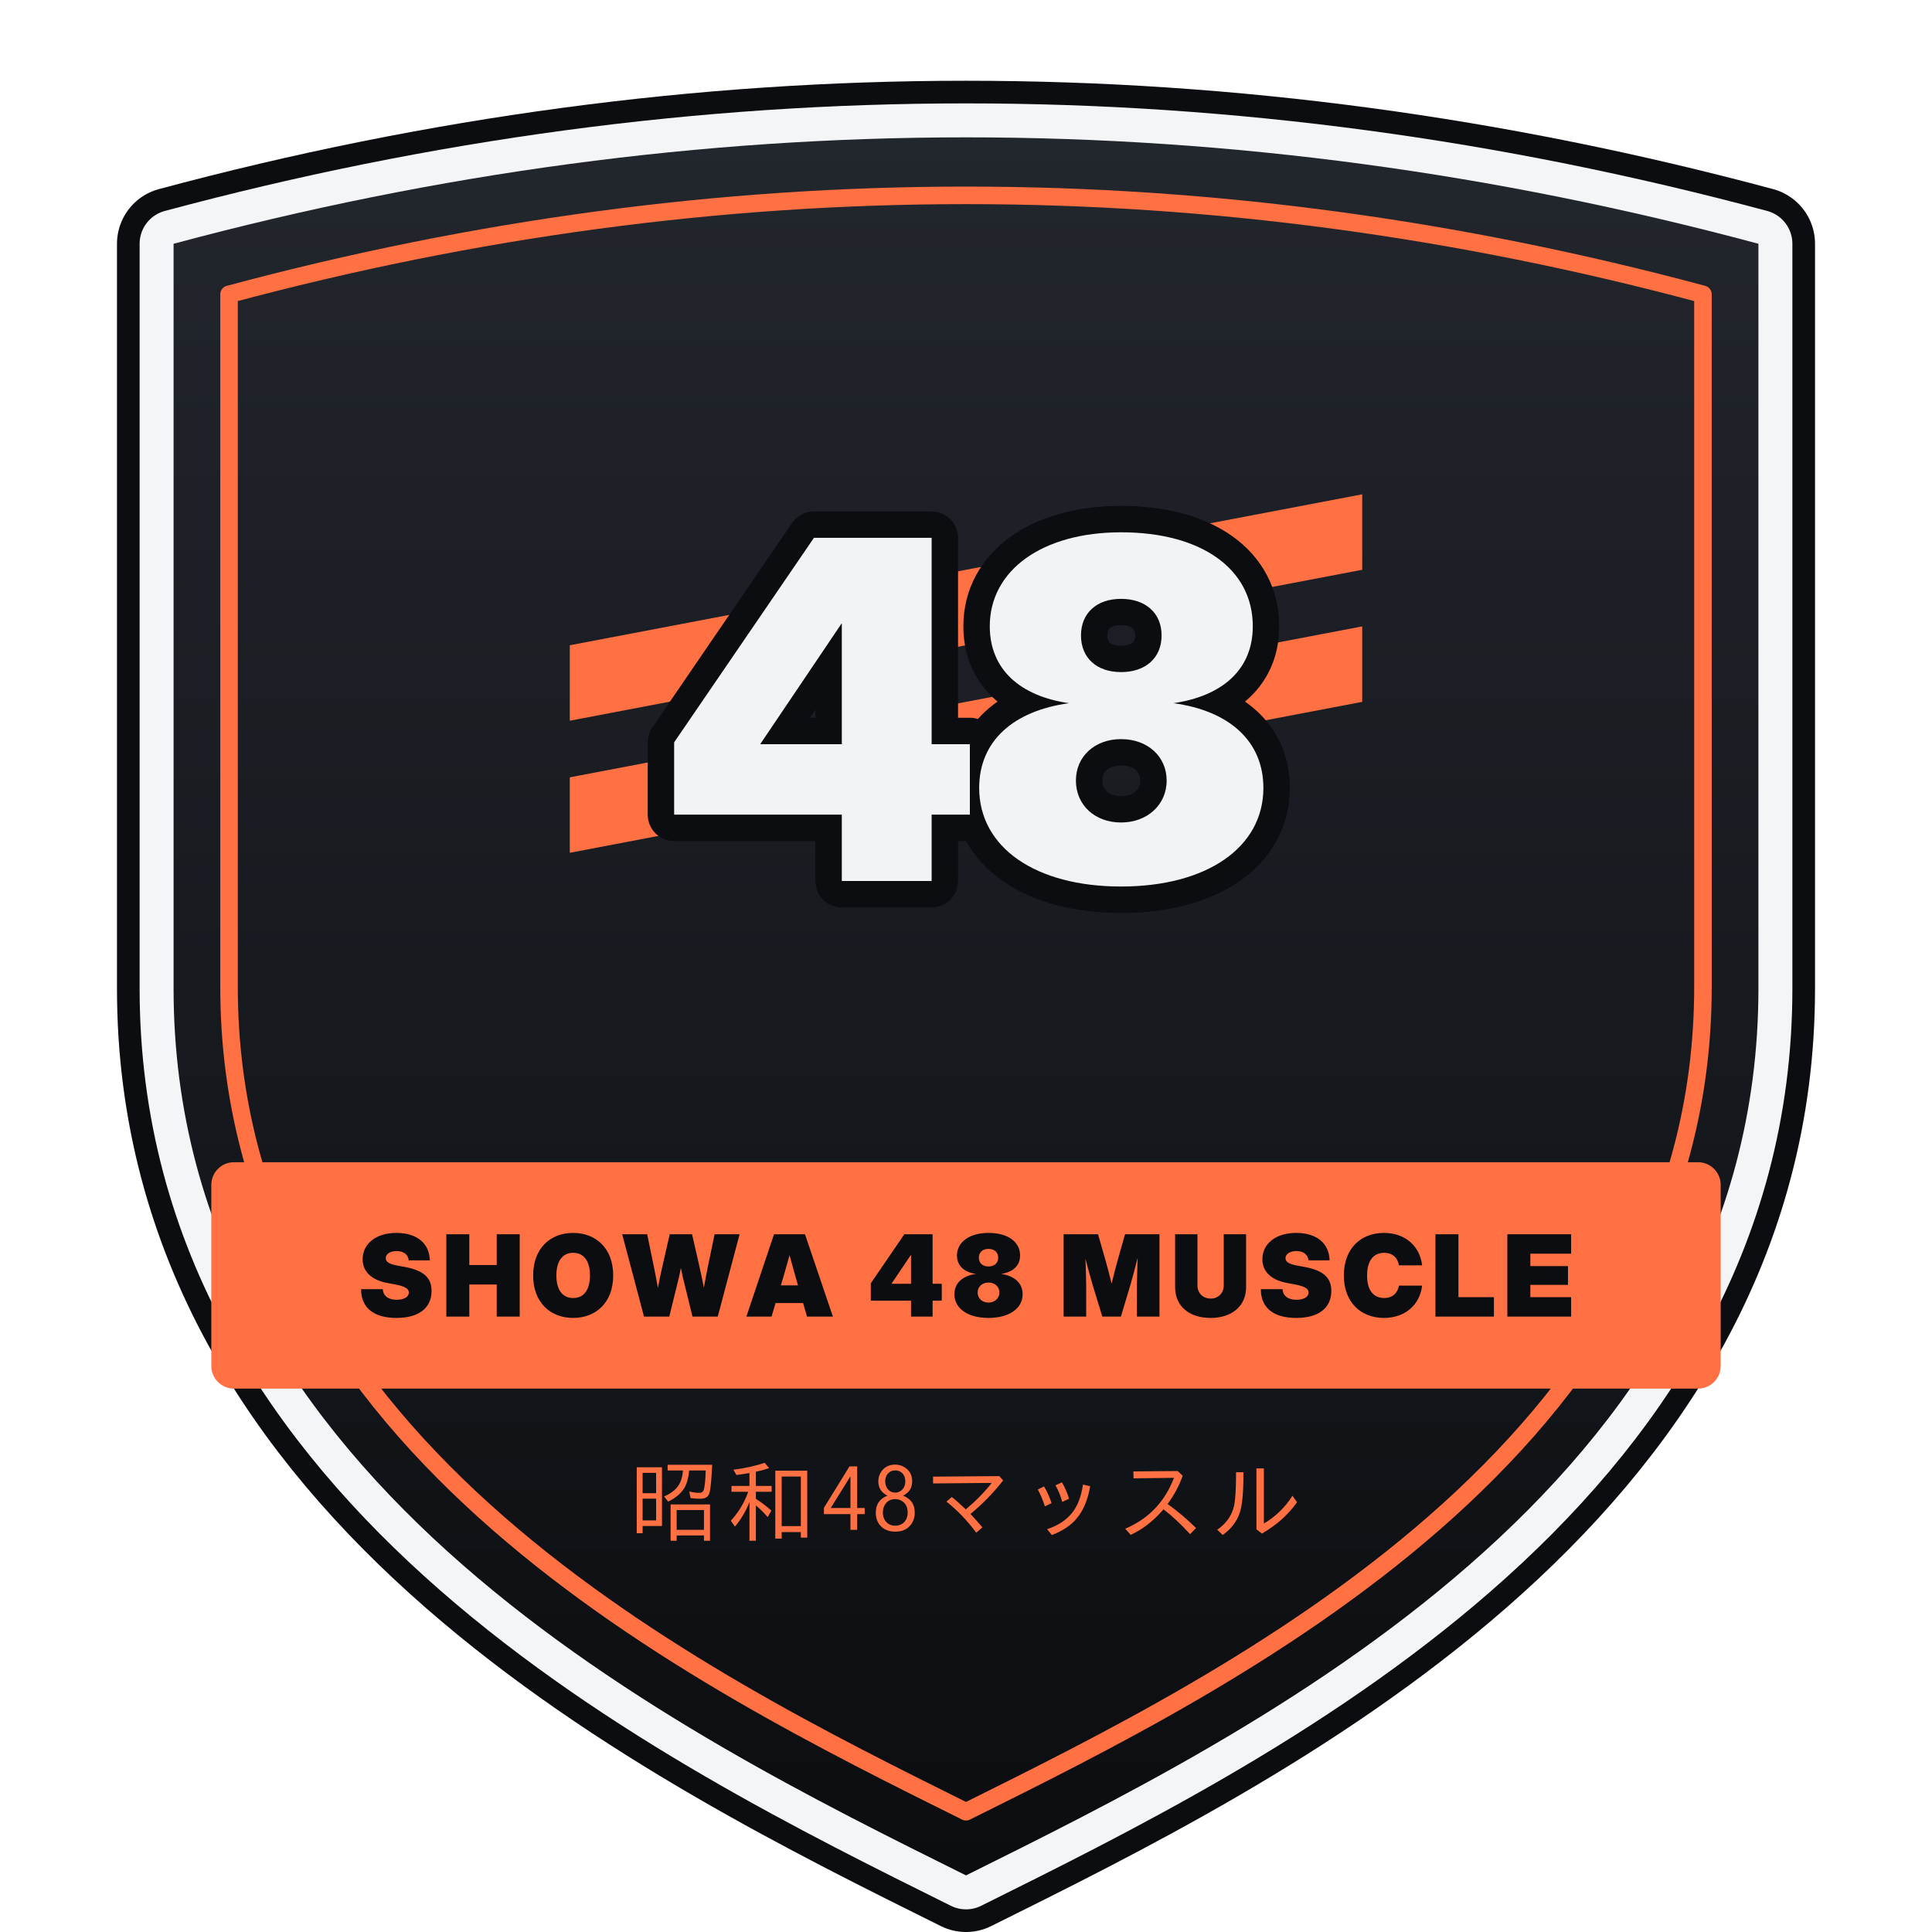
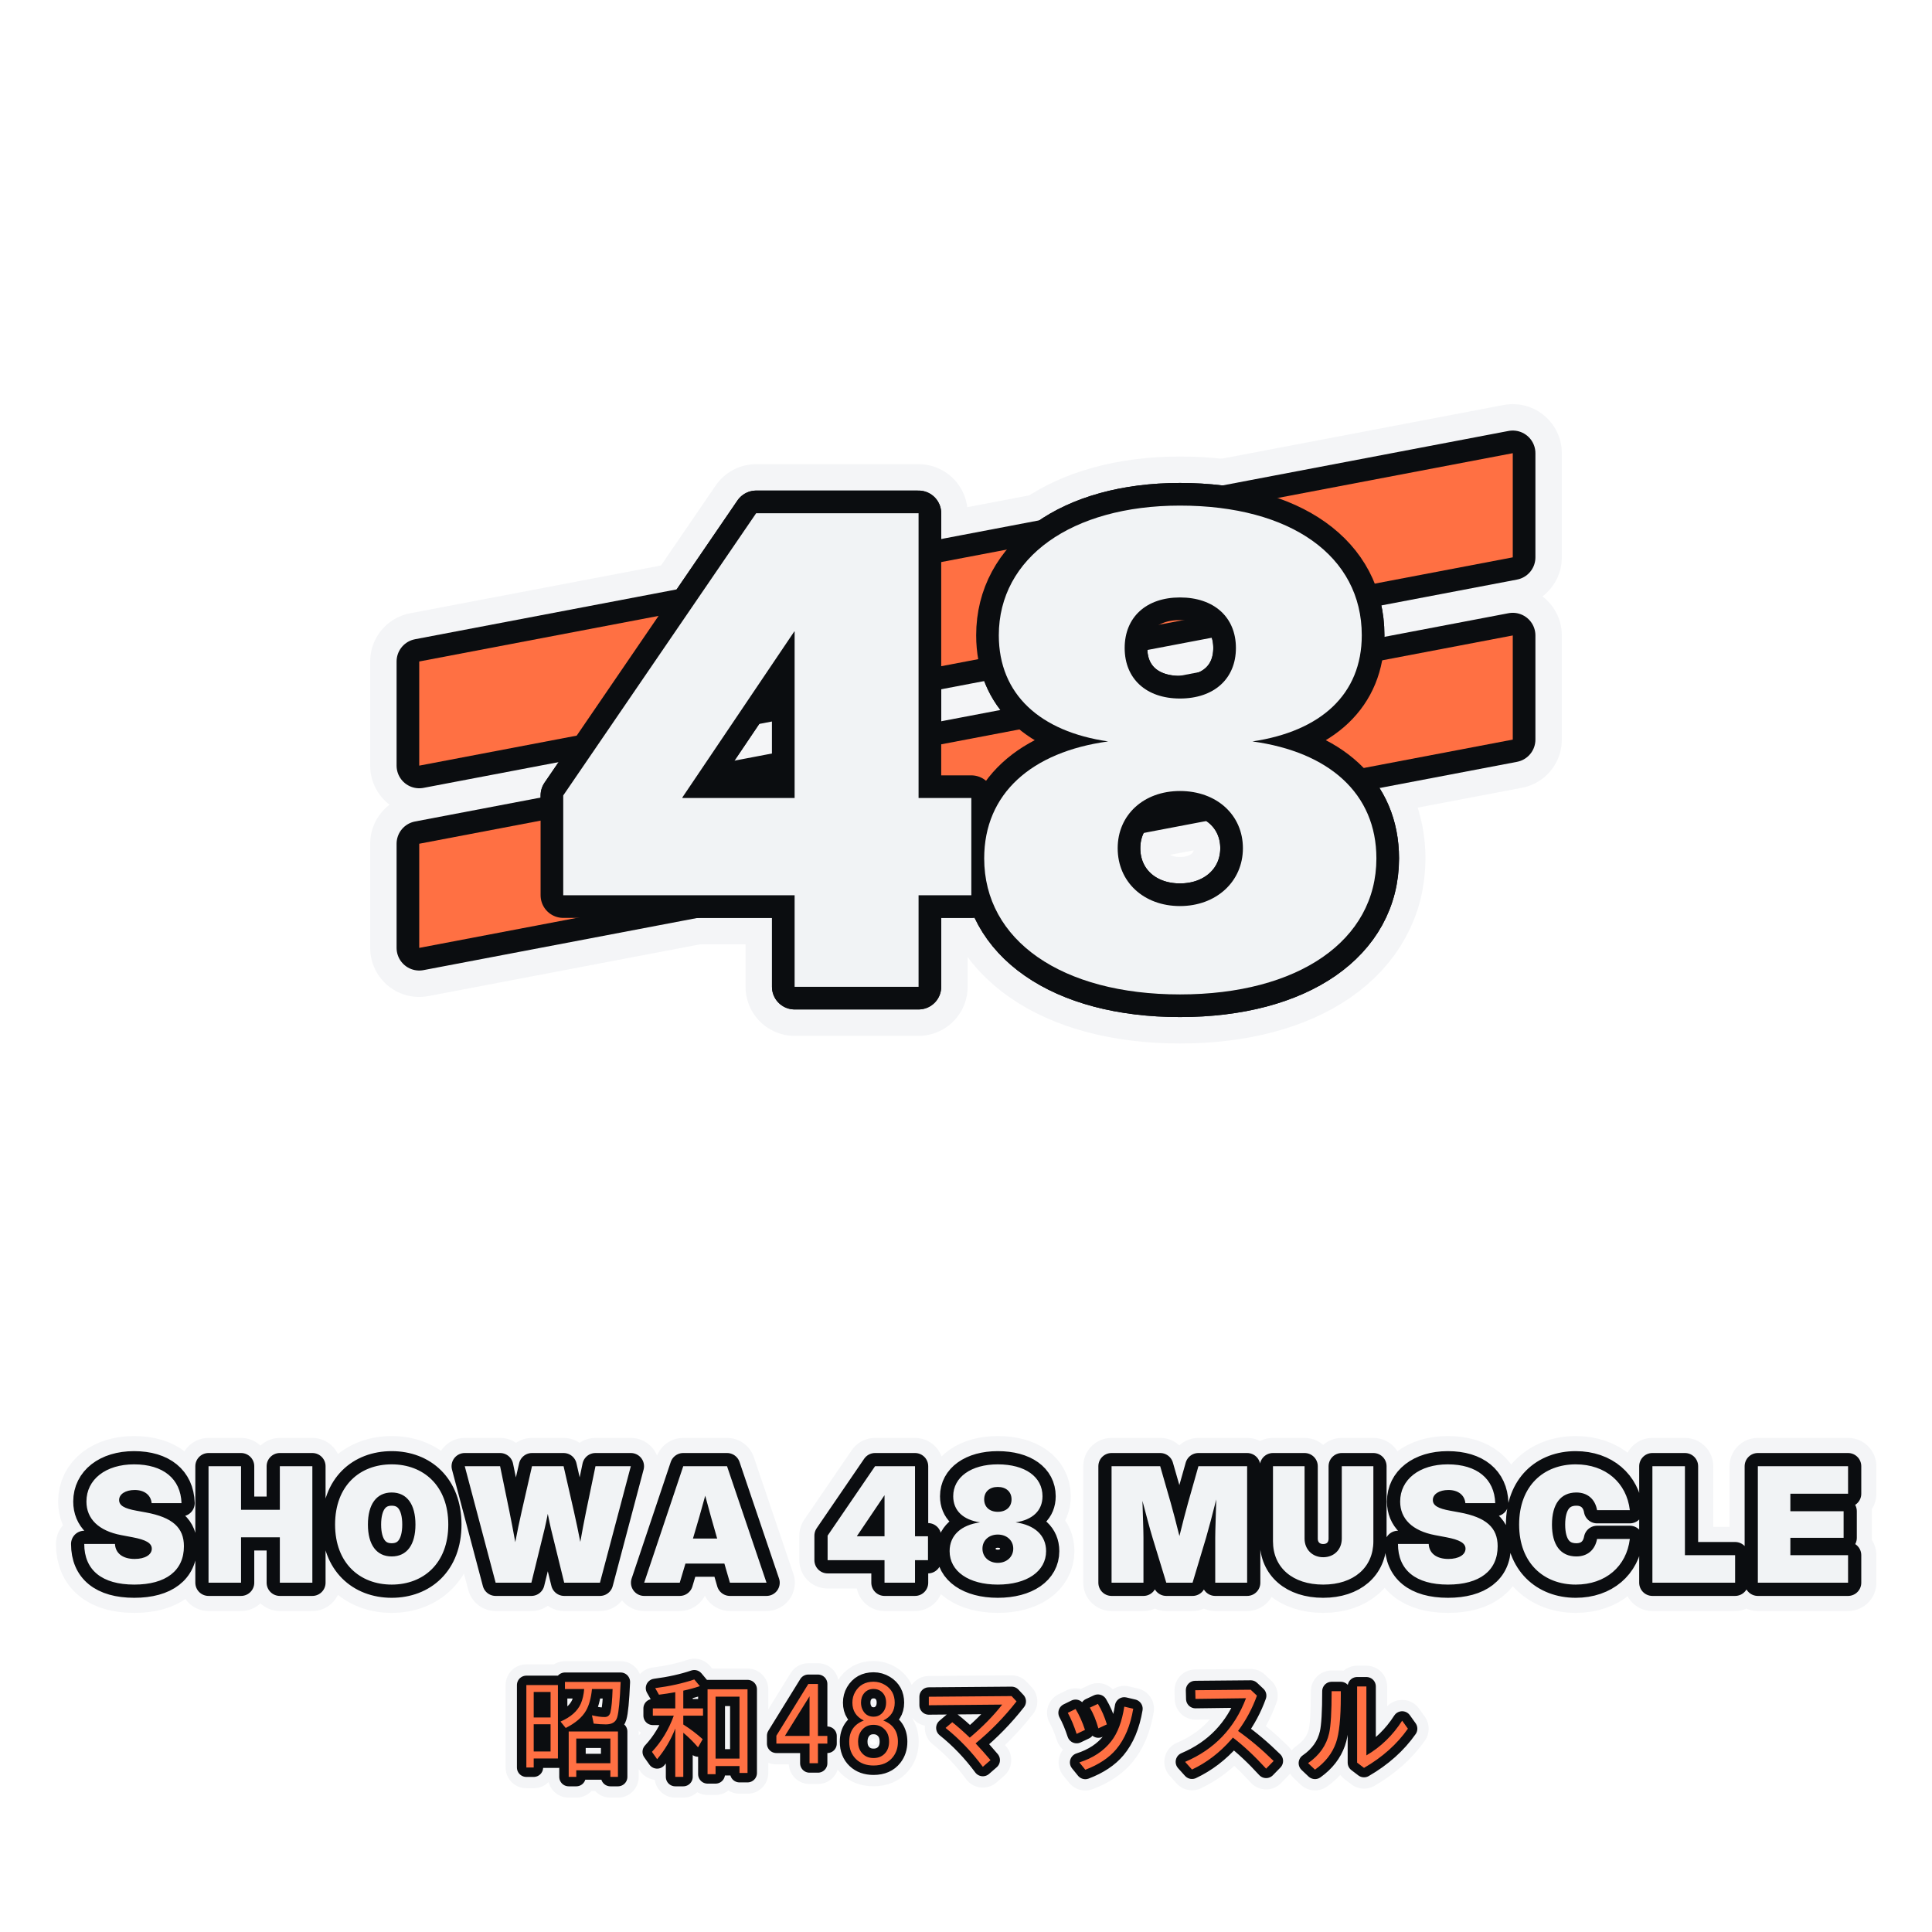
<svg xmlns="http://www.w3.org/2000/svg" viewBox="0 0 512 512" width="512" height="512">
-   <defs>
-     <linearGradient id="lg_t_muscle73" x1="0" y1="0" x2="0" y2="1">
-       <stop offset="0" stop-color="#22262d" />
-       <stop offset="1" stop-color="#0b0d10" />
-     </linearGradient>
-   </defs>
+   <defs />
  <g id="schnitt">
-     <path d="M46 64.6 Q256 8.2 466 64.6 L466 262 C466 393.6 331.6 459.4 256 497 C180.4 459.4 46 393.6 46 262 Z" fill="#0b0d10" stroke="#0b0d10" stroke-width="30" stroke-linejoin="round" />
-     <path d="M46 64.6 Q256 8.2 466 64.6 L466 262 C466 393.6 331.6 459.4 256 497 C180.4 459.4 46 393.6 46 262 Z" fill="#f4f5f7" stroke="#f4f5f7" stroke-width="18" stroke-linejoin="round" />
+     <path d="M111.1 175.3 L400.9 120.1 L400.9 147.7 L111.1 202.9 Z" fill="#f4f5f7" stroke="#f4f5f7" stroke-width="26" stroke-linejoin="round" />
+     <path d="M111.1 223.6 L400.9 168.4 L400.9 196 L111.1 251.2 Z" fill="#f4f5f7" stroke="#f4f5f7" stroke-width="26" stroke-linejoin="round" />
+     <path d="M149.263 237.252H210.581V261.51H243.43V237.252H257.412V211.479H243.43V136.01H200.39L149.263 210.805ZM210.581 211.479H180.849V211.31L210.497 167.343H210.581Z M312.705 263.532C344.123 263.532 364.759 249.213 364.759 227.482C364.759 210.299 352.209 199.265 331.909 196.486C350.019 193.791 360.884 184.02 360.884 168.354C360.884 147.381 342.101 133.988 312.705 133.988C283.983 133.988 264.695 147.802 264.695 168.354C264.695 184.02 275.645 193.875 293.67 196.486C273.371 199.265 260.821 210.299 260.821 227.482C260.821 249.213 281.372 263.532 312.705 263.532ZM312.705 240.116C303.103 240.116 296.197 233.715 296.197 224.787C296.197 215.943 303.103 209.625 312.705 209.625C322.392 209.625 329.383 215.943 329.383 224.787C329.383 233.631 322.307 240.116 312.705 240.116ZM312.705 185.115C303.777 185.115 298.05 179.893 298.05 171.723C298.05 163.552 303.777 158.33 312.705 158.33C321.718 158.33 327.53 163.552 327.53 171.723C327.53 179.893 321.718 185.115 312.705 185.115Z" fill="#f4f5f7" stroke="#f4f5f7" stroke-width="26" stroke-linejoin="round" />
+     <path d="M35.586 419.933C43.957 419.933 48.743 416.245 48.743 409.781C48.743 404.849 45.739 402.115 38.653 400.809L36.166 400.353C32.955 399.773 31.567 398.986 31.567 397.515C31.567 395.961 33.266 394.863 35.69 394.863C38.259 394.863 39.979 396.189 40.186 398.344H48.101C47.893 391.879 43.232 388.067 35.524 388.067C28.024 388.067 22.906 392.066 22.906 397.929C22.906 402.508 26.138 405.678 32.105 406.818L35.172 407.398C38.653 408.061 40.227 408.931 40.227 410.423C40.227 412.039 38.404 413.137 35.69 413.137C32.561 413.137 30.593 411.666 30.469 409.159H22.326C22.326 416.1 27.029 419.933 35.586 419.933Z M55.263 419.436H63.882V407.398H74.158V419.436H82.778V388.564H74.158V400.105H63.882V388.564H55.263Z M103.801 419.933C112.192 419.933 118.801 414.318 118.801 404.021C118.801 393.703 112.192 388.067 103.801 388.067C95.368 388.067 88.8 393.703 88.8 404.021C88.8 414.256 95.368 419.933 103.801 419.933ZM103.801 412.474C99.76 412.474 97.502 409.346 97.502 404.021C97.502 398.675 99.76 395.526 103.801 395.526C107.862 395.526 110.099 398.675 110.099 404.021C110.099 409.346 107.862 412.474 103.801 412.474Z M131.35 419.436H140.819L144.32 405.181C144.59 404.104 144.838 402.798 145.17 401.182C145.501 402.798 145.75 404.104 146.019 405.181L149.521 419.436H158.99L167.174 388.564H157.809L155.322 400.54C154.763 403.233 154.266 405.927 153.789 408.62C153.25 405.927 152.712 403.233 152.09 400.54L149.355 388.564H140.985L138.25 400.54C137.628 403.254 137.069 405.968 136.551 408.683C136.053 405.968 135.556 403.254 134.997 400.54L132.531 388.564H123.166Z M170.71 419.436H180.137L181.649 414.36H191.967L193.439 419.436H203.135L192.672 388.564H181.069ZM183.638 407.729 183.721 407.46C184.84 403.731 185.876 400.126 186.891 396.375C187.886 400.126 188.901 403.731 189.978 407.46L190.061 407.729Z  M219.324 413.469H234.407V419.436H242.488V413.469H245.927V407.129H242.488V388.564H231.9L219.324 406.963ZM234.407 407.129H227.093V407.087L234.386 396.272H234.407Z M264.422 419.933C272.151 419.933 277.227 416.411 277.227 411.065C277.227 406.839 274.14 404.124 269.146 403.441C273.601 402.778 276.274 400.374 276.274 396.52C276.274 391.361 271.653 388.067 264.422 388.067C257.357 388.067 252.612 391.465 252.612 396.52C252.612 400.374 255.306 402.798 259.74 403.441C254.746 404.124 251.659 406.839 251.659 411.065C251.659 416.411 256.715 419.933 264.422 419.933ZM264.422 414.173C262.06 414.173 260.361 412.598 260.361 410.402C260.361 408.227 262.06 406.673 264.422 406.673C266.805 406.673 268.525 408.227 268.525 410.402C268.525 412.578 266.784 414.173 264.422 414.173ZM264.422 400.643C262.226 400.643 260.817 399.359 260.817 397.349C260.817 395.339 262.226 394.055 264.422 394.055C266.639 394.055 268.069 395.339 268.069 397.349C268.069 399.359 266.639 400.643 264.422 400.643Z  M294.576 419.436H303.029V407.502C303.029 405.512 302.863 401.555 302.76 397.743C303.754 401.514 304.79 405.409 305.432 407.502L309.079 419.436H316.041L319.625 407.502C320.267 405.326 321.345 401.244 322.319 397.37C322.236 401.286 322.049 405.43 322.049 407.502V419.436H330.503V388.564H317.595L314.86 398.219C314.259 400.312 313.347 403.896 312.56 407.066C311.772 403.896 310.84 400.312 310.239 398.219L307.463 388.564H294.576Z M350.655 419.933C358.715 419.933 363.957 415.416 363.957 408.455V388.564H355.587V407.75C355.587 410.63 353.556 412.681 350.655 412.681C347.796 412.681 345.724 410.609 345.724 407.75V388.564H337.354V408.455C337.354 415.437 342.575 419.933 350.655 419.933Z M383.737 419.933C392.108 419.933 396.894 416.245 396.894 409.781C396.894 404.849 393.889 402.115 386.803 400.809L384.317 400.353C381.106 399.773 379.717 398.986 379.717 397.515C379.717 395.961 381.416 394.863 383.841 394.863C386.41 394.863 388.129 396.189 388.337 398.344H396.251C396.044 391.879 391.382 388.067 383.675 388.067C376.174 388.067 371.057 392.066 371.057 397.929C371.057 402.508 374.289 405.678 380.256 406.818L383.323 407.398C386.803 408.061 388.378 408.931 388.378 410.423C388.378 412.039 386.555 413.137 383.841 413.137C380.712 413.137 378.744 411.666 378.619 409.159H370.477C370.477 416.1 375.18 419.933 383.737 419.933Z M417.585 419.933C425.479 419.933 431.053 415.126 431.923 407.833H423.241C422.703 410.734 420.714 412.474 417.751 412.474C413.545 412.474 411.287 409.408 411.287 404.021C411.287 398.613 413.566 395.526 417.751 395.526C420.714 395.526 422.724 397.287 423.241 400.208H431.923C431.073 392.915 425.479 388.067 417.585 388.067C409.152 388.067 402.585 393.703 402.585 404.021C402.585 414.256 409.152 419.933 417.585 419.933Z M437.904 419.436H459.825V412.143H446.523V388.564H437.904Z M465.847 419.436H489.757V412.143H474.466V407.543H488.576V400.498H474.466V395.857H489.757V388.564H465.847Z" fill="#f4f5f7" stroke="#f4f5f7" stroke-width="15" stroke-linejoin="round" />
+     <path d="M156.878 447.618Q156.526 451.207 155.296 453.346Q153.772 455.997 149.92 457.931L148.543 456.232Q152.601 454.474 153.919 451.486Q154.637 449.83 154.812 447.618H149.715V445.729H164.48Q164.158 453.155 163.572 455.089Q163.03 456.979 160.569 456.979Q159.061 456.979 157.332 456.774L156.878 454.576Q158.812 455.03 160.247 455.03Q161.463 455.03 161.771 453.771Q162.21 451.969 162.342 447.618ZM147.854 446.564V466.017H141.438V468.404H139.49V446.564ZM141.438 448.395V455.148H145.906V448.395ZM141.438 456.949V464.156H145.906V456.949ZM163.763 458.868V470.895H161.756V469.137H152.718V470.895H150.711V458.868ZM152.718 460.729V467.277H161.756V460.729Z M178.954 458.077Q177.196 462.589 174.149 466.207L172.772 464.259Q176.566 460.187 178.559 454.664H173.007V452.745H178.954V448.453L178.749 448.483Q176.83 448.834 174.633 449.113L173.637 447.369Q179.423 446.622 183.993 445.07L185.473 446.842Q183.349 447.56 181.078 448.043V452.745H186.308V454.664H181.078V457.008Q183.847 458.766 186.22 460.904L184.989 463.058Q183.144 460.904 181.078 459.191V470.895H178.954ZM198.1 447.677V469.855H195.976V468.024H189.633V470.177H187.509V447.677ZM189.633 449.625V466.046H195.976V449.625Z M214.214 446.271H216.763V460.04H219.253V462.076H216.763V467.277H214.536V462.076H205.747V459.982ZM214.536 449.537 208.003 460.04H214.536Z M228.922 455.953Q225.89 454.474 225.89 451.222Q225.89 449.654 226.637 448.365Q228.219 445.67 231.5 445.67Q233.141 445.67 234.562 446.534Q237.11 448.102 237.11 451.222Q237.11 454.474 234.078 455.953Q237.96 457.447 237.96 461.578Q237.96 463.937 236.642 465.621Q234.884 467.877 231.5 467.877Q228.629 467.877 226.886 466.222Q225.055 464.479 225.055 461.578Q225.055 457.447 228.922 455.953ZM231.5 447.589Q229.991 447.589 229.039 448.673Q228.175 449.684 228.175 451.193Q228.175 452.189 228.541 452.994Q229.435 454.943 231.529 454.943Q232.73 454.943 233.565 454.196Q234.825 453.112 234.825 451.193Q234.825 449.318 233.565 448.278Q232.701 447.589 231.5 447.589ZM231.471 457.096Q229.522 457.096 228.365 458.531Q227.398 459.777 227.398 461.578Q227.398 463.307 228.336 464.464Q229.493 465.9 231.5 465.9Q233.521 465.9 234.693 464.464Q235.616 463.307 235.616 461.578Q235.616 459.322 234.239 458.121Q233.126 457.096 231.471 457.096Z M268.078 449.479 269.396 450.885Q264.504 457.125 258.542 462.018Q260.549 464.142 262.497 466.456L260.461 468.229Q256.096 462.325 250.588 457.916L252.36 456.407Q254.294 457.916 257.004 460.494Q262.175 456.129 265.588 451.735L246.149 451.91V449.654Z M285.32 459.498Q284.28 456.305 282.977 453.917L285.042 452.906Q286.536 455.367 287.532 458.444ZM291.077 458.033Q290.184 454.84 288.821 452.54L290.96 451.544Q292.425 453.961 293.333 456.979ZM286.038 467.057Q291.502 465.314 294.49 461.446Q297.039 458.195 297.947 452.277L300.32 452.833Q299.192 459.542 295.823 463.556Q292.967 466.969 287.62 469.005Z M331.435 447.794 333.104 449.362Q331.288 454.401 328.095 458.722Q332.841 462.076 337.528 466.676L335.536 468.712Q330.951 463.702 326.718 460.465Q326.542 460.729 326.425 460.846Q326.41 460.861 326.381 460.875Q326.308 460.934 326.278 461.007Q321.708 466.207 315.893 468.946L314.062 466.91Q325.663 461.988 330.204 450.05L316.815 450.226L316.757 447.926Z M346.655 467.247Q351.152 464.142 352.236 459.322Q352.896 456.378 352.896 448.19H355.327V449.332V449.508Q355.327 458.209 354.067 461.813Q352.588 466.046 348.486 468.976ZM359.648 446.93H362.109V465.196Q367.852 461.827 371.587 455.997L373.11 458.121Q368.789 464.274 361.479 468.507L359.648 467.115Z" fill="#f4f5f7" stroke="#f4f5f7" stroke-width="11" stroke-linejoin="round" />
  </g>
  <g id="grund">
-     <path d="M46 64.6 Q256 8.2 466 64.6 L466 262 C466 393.6 331.6 459.4 256 497 C180.4 459.4 46 393.6 46 262 Z" fill="url(#lg_t_muscle73)" />
-   </g>
-   <g id="rahmen">
-     <g transform="translate(256 256) scale(.93) translate(-256 -256)">
-       <path d="M46 64.6 Q256 8.2 466 64.6 L466 262 C466 393.6 331.6 459.4 256 497 C180.4 459.4 46 393.6 46 262 Z" fill="none" stroke="#ff7043" stroke-width="5" stroke-linejoin="round" />
-     </g>
+     <path d="M111.1 175.3 L400.9 120.1 L400.9 147.7 L111.1 202.9 Z" fill="#0b0d10" stroke="#0b0d10" stroke-width="12" stroke-linejoin="round" />
+     <path d="M111.1 223.6 L400.9 168.4 L400.9 196 L111.1 251.2 Z" fill="#0b0d10" stroke="#0b0d10" stroke-width="12" stroke-linejoin="round" />
+     <path d="M149.263 237.252H210.581V261.51H243.43V237.252H257.412V211.479H243.43V136.01H200.39L149.263 210.805ZM210.581 211.479H180.849V211.31L210.497 167.343H210.581Z M312.705 263.532C344.123 263.532 364.759 249.213 364.759 227.482C364.759 210.299 352.209 199.265 331.909 196.486C350.019 193.791 360.884 184.02 360.884 168.354C360.884 147.381 342.101 133.988 312.705 133.988C283.983 133.988 264.695 147.802 264.695 168.354C264.695 184.02 275.645 193.875 293.67 196.486C273.371 199.265 260.821 210.299 260.821 227.482C260.821 249.213 281.372 263.532 312.705 263.532ZM312.705 240.116C303.103 240.116 296.197 233.715 296.197 224.787C296.197 215.943 303.103 209.625 312.705 209.625C322.392 209.625 329.383 215.943 329.383 224.787C329.383 233.631 322.307 240.116 312.705 240.116ZM312.705 185.115C303.777 185.115 298.05 179.893 298.05 171.723C298.05 163.552 303.777 158.33 312.705 158.33C321.718 158.33 327.53 163.552 327.53 171.723C327.53 179.893 321.718 185.115 312.705 185.115Z" fill="#0b0d10" stroke="#0b0d10" stroke-width="12" stroke-linejoin="round" />
+     <path d="M35.586 419.933C43.957 419.933 48.743 416.245 48.743 409.781C48.743 404.849 45.739 402.115 38.653 400.809L36.166 400.353C32.955 399.773 31.567 398.986 31.567 397.515C31.567 395.961 33.266 394.863 35.69 394.863C38.259 394.863 39.979 396.189 40.186 398.344H48.101C47.893 391.879 43.232 388.067 35.524 388.067C28.024 388.067 22.906 392.066 22.906 397.929C22.906 402.508 26.138 405.678 32.105 406.818L35.172 407.398C38.653 408.061 40.227 408.931 40.227 410.423C40.227 412.039 38.404 413.137 35.69 413.137C32.561 413.137 30.593 411.666 30.469 409.159H22.326C22.326 416.1 27.029 419.933 35.586 419.933Z M55.263 419.436H63.882V407.398H74.158V419.436H82.778V388.564H74.158V400.105H63.882V388.564H55.263Z M103.801 419.933C112.192 419.933 118.801 414.318 118.801 404.021C118.801 393.703 112.192 388.067 103.801 388.067C95.368 388.067 88.8 393.703 88.8 404.021C88.8 414.256 95.368 419.933 103.801 419.933ZM103.801 412.474C99.76 412.474 97.502 409.346 97.502 404.021C97.502 398.675 99.76 395.526 103.801 395.526C107.862 395.526 110.099 398.675 110.099 404.021C110.099 409.346 107.862 412.474 103.801 412.474Z M131.35 419.436H140.819L144.32 405.181C144.59 404.104 144.838 402.798 145.17 401.182C145.501 402.798 145.75 404.104 146.019 405.181L149.521 419.436H158.99L167.174 388.564H157.809L155.322 400.54C154.763 403.233 154.266 405.927 153.789 408.62C153.25 405.927 152.712 403.233 152.09 400.54L149.355 388.564H140.985L138.25 400.54C137.628 403.254 137.069 405.968 136.551 408.683C136.053 405.968 135.556 403.254 134.997 400.54L132.531 388.564H123.166Z M170.71 419.436H180.137L181.649 414.36H191.967L193.439 419.436H203.135L192.672 388.564H181.069ZM183.638 407.729 183.721 407.46C184.84 403.731 185.876 400.126 186.891 396.375C187.886 400.126 188.901 403.731 189.978 407.46L190.061 407.729Z  M219.324 413.469H234.407V419.436H242.488V413.469H245.927V407.129H242.488V388.564H231.9L219.324 406.963ZM234.407 407.129H227.093V407.087L234.386 396.272H234.407Z M264.422 419.933C272.151 419.933 277.227 416.411 277.227 411.065C277.227 406.839 274.14 404.124 269.146 403.441C273.601 402.778 276.274 400.374 276.274 396.52C276.274 391.361 271.653 388.067 264.422 388.067C257.357 388.067 252.612 391.465 252.612 396.52C252.612 400.374 255.306 402.798 259.74 403.441C254.746 404.124 251.659 406.839 251.659 411.065C251.659 416.411 256.715 419.933 264.422 419.933ZM264.422 414.173C262.06 414.173 260.361 412.598 260.361 410.402C260.361 408.227 262.06 406.673 264.422 406.673C266.805 406.673 268.525 408.227 268.525 410.402C268.525 412.578 266.784 414.173 264.422 414.173ZM264.422 400.643C262.226 400.643 260.817 399.359 260.817 397.349C260.817 395.339 262.226 394.055 264.422 394.055C266.639 394.055 268.069 395.339 268.069 397.349C268.069 399.359 266.639 400.643 264.422 400.643Z  M294.576 419.436H303.029V407.502C303.029 405.512 302.863 401.555 302.76 397.743C303.754 401.514 304.79 405.409 305.432 407.502L309.079 419.436H316.041L319.625 407.502C320.267 405.326 321.345 401.244 322.319 397.37C322.236 401.286 322.049 405.43 322.049 407.502V419.436H330.503V388.564H317.595L314.86 398.219C314.259 400.312 313.347 403.896 312.56 407.066C311.772 403.896 310.84 400.312 310.239 398.219L307.463 388.564H294.576Z M350.655 419.933C358.715 419.933 363.957 415.416 363.957 408.455V388.564H355.587V407.75C355.587 410.63 353.556 412.681 350.655 412.681C347.796 412.681 345.724 410.609 345.724 407.75V388.564H337.354V408.455C337.354 415.437 342.575 419.933 350.655 419.933Z M383.737 419.933C392.108 419.933 396.894 416.245 396.894 409.781C396.894 404.849 393.889 402.115 386.803 400.809L384.317 400.353C381.106 399.773 379.717 398.986 379.717 397.515C379.717 395.961 381.416 394.863 383.841 394.863C386.41 394.863 388.129 396.189 388.337 398.344H396.251C396.044 391.879 391.382 388.067 383.675 388.067C376.174 388.067 371.057 392.066 371.057 397.929C371.057 402.508 374.289 405.678 380.256 406.818L383.323 407.398C386.803 408.061 388.378 408.931 388.378 410.423C388.378 412.039 386.555 413.137 383.841 413.137C380.712 413.137 378.744 411.666 378.619 409.159H370.477C370.477 416.1 375.18 419.933 383.737 419.933Z M417.585 419.933C425.479 419.933 431.053 415.126 431.923 407.833H423.241C422.703 410.734 420.714 412.474 417.751 412.474C413.545 412.474 411.287 409.408 411.287 404.021C411.287 398.613 413.566 395.526 417.751 395.526C420.714 395.526 422.724 397.287 423.241 400.208H431.923C431.073 392.915 425.479 388.067 417.585 388.067C409.152 388.067 402.585 393.703 402.585 404.021C402.585 414.256 409.152 419.933 417.585 419.933Z M437.904 419.436H459.825V412.143H446.523V388.564H437.904Z M465.847 419.436H489.757V412.143H474.466V407.543H488.576V400.498H474.466V395.857H489.757V388.564H465.847Z" fill="#0b0d10" stroke="#0b0d10" stroke-width="7" stroke-linejoin="round" />
+     <path d="M156.878 447.618Q156.526 451.207 155.296 453.346Q153.772 455.997 149.92 457.931L148.543 456.232Q152.601 454.474 153.919 451.486Q154.637 449.83 154.812 447.618H149.715V445.729H164.48Q164.158 453.155 163.572 455.089Q163.03 456.979 160.569 456.979Q159.061 456.979 157.332 456.774L156.878 454.576Q158.812 455.03 160.247 455.03Q161.463 455.03 161.771 453.771Q162.21 451.969 162.342 447.618ZM147.854 446.564V466.017H141.438V468.404H139.49V446.564ZM141.438 448.395V455.148H145.906V448.395ZM141.438 456.949V464.156H145.906V456.949ZM163.763 458.868V470.895H161.756V469.137H152.718V470.895H150.711V458.868ZM152.718 460.729V467.277H161.756V460.729Z M178.954 458.077Q177.196 462.589 174.149 466.207L172.772 464.259Q176.566 460.187 178.559 454.664H173.007V452.745H178.954V448.453L178.749 448.483Q176.83 448.834 174.633 449.113L173.637 447.369Q179.423 446.622 183.993 445.07L185.473 446.842Q183.349 447.56 181.078 448.043V452.745H186.308V454.664H181.078V457.008Q183.847 458.766 186.22 460.904L184.989 463.058Q183.144 460.904 181.078 459.191V470.895H178.954ZM198.1 447.677V469.855H195.976V468.024H189.633V470.177H187.509V447.677ZM189.633 449.625V466.046H195.976V449.625Z M214.214 446.271H216.763V460.04H219.253V462.076H216.763V467.277H214.536V462.076H205.747V459.982ZM214.536 449.537 208.003 460.04H214.536Z M228.922 455.953Q225.89 454.474 225.89 451.222Q225.89 449.654 226.637 448.365Q228.219 445.67 231.5 445.67Q233.141 445.67 234.562 446.534Q237.11 448.102 237.11 451.222Q237.11 454.474 234.078 455.953Q237.96 457.447 237.96 461.578Q237.96 463.937 236.642 465.621Q234.884 467.877 231.5 467.877Q228.629 467.877 226.886 466.222Q225.055 464.479 225.055 461.578Q225.055 457.447 228.922 455.953ZM231.5 447.589Q229.991 447.589 229.039 448.673Q228.175 449.684 228.175 451.193Q228.175 452.189 228.541 452.994Q229.435 454.943 231.529 454.943Q232.73 454.943 233.565 454.196Q234.825 453.112 234.825 451.193Q234.825 449.318 233.565 448.278Q232.701 447.589 231.5 447.589ZM231.471 457.096Q229.522 457.096 228.365 458.531Q227.398 459.777 227.398 461.578Q227.398 463.307 228.336 464.464Q229.493 465.9 231.5 465.9Q233.521 465.9 234.693 464.464Q235.616 463.307 235.616 461.578Q235.616 459.322 234.239 458.121Q233.126 457.096 231.471 457.096Z M268.078 449.479 269.396 450.885Q264.504 457.125 258.542 462.018Q260.549 464.142 262.497 466.456L260.461 468.229Q256.096 462.325 250.588 457.916L252.36 456.407Q254.294 457.916 257.004 460.494Q262.175 456.129 265.588 451.735L246.149 451.91V449.654Z M285.32 459.498Q284.28 456.305 282.977 453.917L285.042 452.906Q286.536 455.367 287.532 458.444ZM291.077 458.033Q290.184 454.84 288.821 452.54L290.96 451.544Q292.425 453.961 293.333 456.979ZM286.038 467.057Q291.502 465.314 294.49 461.446Q297.039 458.195 297.947 452.277L300.32 452.833Q299.192 459.542 295.823 463.556Q292.967 466.969 287.62 469.005Z M331.435 447.794 333.104 449.362Q331.288 454.401 328.095 458.722Q332.841 462.076 337.528 466.676L335.536 468.712Q330.951 463.702 326.718 460.465Q326.542 460.729 326.425 460.846Q326.41 460.861 326.381 460.875Q326.308 460.934 326.278 461.007Q321.708 466.207 315.893 468.946L314.062 466.91Q325.663 461.988 330.204 450.05L316.815 450.226L316.757 447.926Z M346.655 467.247Q351.152 464.142 352.236 459.322Q352.896 456.378 352.896 448.19H355.327V449.332V449.508Q355.327 458.209 354.067 461.813Q352.588 466.046 348.486 468.976ZM359.648 446.93H362.109V465.196Q367.852 461.827 371.587 455.997L373.11 458.121Q368.789 464.274 361.479 468.507L359.648 467.115Z" fill="#0b0d10" stroke="#0b0d10" stroke-width="5" stroke-linejoin="round" />
  </g>
  <g id="motiv">
-     <path d="M151 171 L361 131 L361 151 L151 191 Z" fill="#ff7043" fill-rule="evenodd" />
-     <path d="M151 206 L361 166 L361 186 L151 226 Z" fill="#ff7043" fill-rule="evenodd" />
-     <path d="M178.654 215.893H223.088V233.471H246.892V215.893H257.023V197.216H246.892V142.529H215.703L178.654 196.728ZM223.088 197.216H201.542V197.094L223.027 165.234H223.088Z M297.091 234.936C319.857 234.936 334.811 224.56 334.811 208.813C334.811 196.362 325.716 188.366 311.007 186.352C324.129 184.399 332.003 177.319 332.003 165.966C332.003 150.769 318.392 141.064 297.091 141.064C276.278 141.064 262.301 151.074 262.301 165.966C262.301 177.319 270.235 184.46 283.297 186.352C268.587 188.366 259.493 196.362 259.493 208.813C259.493 224.56 274.386 234.936 297.091 234.936ZM297.091 217.968C290.133 217.968 285.128 213.33 285.128 206.86C285.128 200.451 290.133 195.874 297.091 195.874C304.11 195.874 309.176 200.451 309.176 206.86C309.176 213.269 304.049 217.968 297.091 217.968ZM297.091 178.112C290.621 178.112 286.471 174.328 286.471 168.408C286.471 162.487 290.621 158.703 297.091 158.703C303.622 158.703 307.833 162.487 307.833 168.408C307.833 174.328 303.622 178.112 297.091 178.112Z" fill="none" stroke="#0b0d10" stroke-width="14" stroke-linejoin="round" />
-     <path d="M178.654 215.893H223.088V233.471H246.892V215.893H257.023V197.216H246.892V142.529H215.703L178.654 196.728ZM223.088 197.216H201.542V197.094L223.027 165.234H223.088Z M297.091 234.936C319.857 234.936 334.811 224.56 334.811 208.813C334.811 196.362 325.716 188.366 311.007 186.352C324.129 184.399 332.003 177.319 332.003 165.966C332.003 150.769 318.392 141.064 297.091 141.064C276.278 141.064 262.301 151.074 262.301 165.966C262.301 177.319 270.235 184.46 283.297 186.352C268.587 188.366 259.493 196.362 259.493 208.813C259.493 224.56 274.386 234.936 297.091 234.936ZM297.091 217.968C290.133 217.968 285.128 213.33 285.128 206.86C285.128 200.451 290.133 195.874 297.091 195.874C304.11 195.874 309.176 200.451 309.176 206.86C309.176 213.269 304.049 217.968 297.091 217.968ZM297.091 178.112C290.621 178.112 286.471 174.328 286.471 168.408C286.471 162.487 290.621 158.703 297.091 158.703C303.622 158.703 307.833 162.487 307.833 168.408C307.833 174.328 303.622 178.112 297.091 178.112Z" fill="#f1f3f5" />
+     <path d="M111.1 175.3 L400.9 120.1 L400.9 147.7 L111.1 202.9 Z" fill="#ff7043" fill-rule="evenodd" />
+     <path d="M111.1 223.6 L400.9 168.4 L400.9 196 L111.1 251.2 Z" fill="#ff7043" fill-rule="evenodd" />
+     <path d="M149.263 237.252H210.581V261.51H243.43V237.252H257.412V211.479H243.43V136.01H200.39L149.263 210.805ZM210.581 211.479H180.849V211.31L210.497 167.343H210.581Z M312.705 263.532C344.123 263.532 364.759 249.213 364.759 227.482C364.759 210.299 352.209 199.265 331.909 196.486C350.019 193.791 360.884 184.02 360.884 168.354C360.884 147.381 342.101 133.988 312.705 133.988C283.983 133.988 264.695 147.802 264.695 168.354C264.695 184.02 275.645 193.875 293.67 196.486C273.371 199.265 260.821 210.299 260.821 227.482C260.821 249.213 281.372 263.532 312.705 263.532ZM312.705 240.116C303.103 240.116 296.197 233.715 296.197 224.787C296.197 215.943 303.103 209.625 312.705 209.625C322.392 209.625 329.383 215.943 329.383 224.787C329.383 233.631 322.307 240.116 312.705 240.116ZM312.705 185.115C303.777 185.115 298.05 179.893 298.05 171.723C298.05 163.552 303.777 158.33 312.705 158.33C321.718 158.33 327.53 163.552 327.53 171.723C327.53 179.893 321.718 185.115 312.705 185.115Z" fill="none" stroke="#0b0d10" stroke-width="12" stroke-linejoin="round" />
+     <path d="M149.263 237.252H210.581V261.51H243.43V237.252H257.412V211.479H243.43V136.01H200.39L149.263 210.805ZM210.581 211.479H180.849V211.31L210.497 167.343H210.581Z M312.705 263.532C344.123 263.532 364.759 249.213 364.759 227.482C364.759 210.299 352.209 199.265 331.909 196.486C350.019 193.791 360.884 184.02 360.884 168.354C360.884 147.381 342.101 133.988 312.705 133.988C283.983 133.988 264.695 147.802 264.695 168.354C264.695 184.02 275.645 193.875 293.67 196.486C273.371 199.265 260.821 210.299 260.821 227.482C260.821 249.213 281.372 263.532 312.705 263.532ZM312.705 240.116C303.103 240.116 296.197 233.715 296.197 224.787C296.197 215.943 303.103 209.625 312.705 209.625C322.392 209.625 329.383 215.943 329.383 224.787C329.383 233.631 322.307 240.116 312.705 240.116ZM312.705 185.115C303.777 185.115 298.05 179.893 298.05 171.723C298.05 163.552 303.777 158.33 312.705 158.33C321.718 158.33 327.53 163.552 327.53 171.723C327.53 179.893 321.718 185.115 312.705 185.115Z" fill="#f1f3f5" />
  </g>
  <g id="schrift">
-     <path d="M62 308 H450 A6 6 0 0 1 456 314 V362 A6 6 0 0 1 450 368 H62 A6 6 0 0 1 56 362 V314 A6 6 0 0 1 62 308 Z" fill="#ff7043" />
-     <path d="M65 314 H447 A3 3 0 0 1 450 317 V359 A3 3 0 0 1 447 362 H65 A3 3 0 0 1 62 359 V317 A3 3 0 0 1 65 314 Z" fill="none" />
-     <path d="M105.067 349.265C110.985 349.265 114.369 346.657 114.369 342.087C114.369 338.601 112.245 336.667 107.235 335.744L105.478 335.422C103.207 335.012 102.226 334.455 102.226 333.415C102.226 332.316 103.427 331.54 105.141 331.54C106.957 331.54 108.173 332.478 108.319 334.001H113.915C113.769 329.431 110.473 326.735 105.024 326.735C99.721 326.735 96.103 329.562 96.103 333.708C96.103 336.945 98.388 339.187 102.607 339.992L104.775 340.402C107.235 340.871 108.349 341.486 108.349 342.541C108.349 343.684 107.06 344.46 105.141 344.46C102.929 344.46 101.537 343.42 101.449 341.647H95.692C95.692 346.555 99.018 349.265 105.067 349.265Z M118.279 348.913H124.372V340.402H131.638V348.913H137.732V327.087H131.638V335.246H124.372V327.087H118.279Z M151.895 349.265C157.828 349.265 162.5 345.295 162.5 338.015C162.5 330.72 157.828 326.735 151.895 326.735C145.933 326.735 141.29 330.72 141.29 338.015C141.29 345.251 145.933 349.265 151.895 349.265ZM151.895 343.991C149.039 343.991 147.442 341.779 147.442 338.015C147.442 334.235 149.039 332.009 151.895 332.009C154.766 332.009 156.348 334.235 156.348 338.015C156.348 341.779 154.766 343.991 151.895 343.991Z M170.673 348.913H177.367L179.842 338.835C180.033 338.073 180.209 337.15 180.443 336.008C180.677 337.15 180.853 338.073 181.044 338.835L183.519 348.913H190.214L196 327.087H189.379L187.621 335.554C187.225 337.458 186.874 339.362 186.537 341.267C186.156 339.362 185.775 337.458 185.336 335.554L183.402 327.087H177.484L175.55 335.554C175.111 337.473 174.716 339.392 174.349 341.311C173.998 339.392 173.646 337.473 173.251 335.554L171.508 327.087H164.886Z M197.8 348.913H204.465L205.534 345.324H212.829L213.869 348.913H220.725L213.327 327.087H205.124ZM206.94 340.637 206.999 340.446C207.79 337.81 208.522 335.261 209.24 332.609C209.943 335.261 210.661 337.81 211.423 340.446L211.481 340.637Z  M230.77 344.694H241.434V348.913H247.147V344.694H249.578V340.212H247.147V327.087H239.661L230.77 340.095ZM241.434 340.212H236.263V340.183L241.419 332.536H241.434Z M261.955 349.265C267.418 349.265 271.007 346.774 271.007 342.995C271.007 340.007 268.825 338.088 265.294 337.604C268.444 337.136 270.333 335.437 270.333 332.712C270.333 329.064 267.067 326.735 261.955 326.735C256.959 326.735 253.605 329.138 253.605 332.712C253.605 335.437 255.509 337.15 258.644 337.604C255.114 338.088 252.931 340.007 252.931 342.995C252.931 346.774 256.505 349.265 261.955 349.265ZM261.955 345.192C260.285 345.192 259.083 344.079 259.083 342.526C259.083 340.988 260.285 339.89 261.955 339.89C263.639 339.89 264.855 340.988 264.855 342.526C264.855 344.064 263.625 345.192 261.955 345.192ZM261.955 335.627C260.402 335.627 259.406 334.719 259.406 333.298C259.406 331.877 260.402 330.969 261.955 330.969C263.522 330.969 264.533 331.877 264.533 333.298C264.533 334.719 263.522 335.627 261.955 335.627Z  M281.873 348.913H287.85V340.476C287.85 339.069 287.732 336.271 287.659 333.576C288.362 336.242 289.095 338.996 289.549 340.476L292.127 348.913H297.049L299.583 340.476C300.037 338.938 300.799 336.052 301.487 333.312C301.429 336.081 301.297 339.011 301.297 340.476V348.913H307.273V327.087H298.147L296.214 333.913C295.789 335.393 295.144 337.927 294.588 340.168C294.031 337.927 293.372 335.393 292.947 333.913L290.984 327.087H281.873Z M320.821 349.265C326.52 349.265 330.226 346.071 330.226 341.149V327.087H324.308V340.651C324.308 342.688 322.872 344.138 320.821 344.138C318.8 344.138 317.335 342.673 317.335 340.651V327.087H311.417V341.149C311.417 346.086 315.108 349.265 320.821 349.265Z M343.51 349.265C349.428 349.265 352.812 346.657 352.812 342.087C352.812 338.601 350.688 336.667 345.678 335.744L343.92 335.422C341.65 335.012 340.668 334.455 340.668 333.415C340.668 332.316 341.869 331.54 343.583 331.54C345.4 331.54 346.616 332.478 346.762 334.001H352.358C352.211 329.431 348.915 326.735 343.466 326.735C338.163 326.735 334.545 329.562 334.545 333.708C334.545 336.945 336.83 339.187 341.049 339.992L343.217 340.402C345.678 340.871 346.791 341.486 346.791 342.541C346.791 343.684 345.502 344.46 343.583 344.46C341.371 344.46 339.98 343.42 339.892 341.647H334.135C334.135 346.555 337.46 349.265 343.51 349.265Z M366.741 349.265C372.322 349.265 376.262 345.866 376.877 340.71H370.74C370.359 342.761 368.953 343.991 366.858 343.991C363.884 343.991 362.288 341.823 362.288 338.015C362.288 334.191 363.899 332.009 366.858 332.009C368.953 332.009 370.374 333.254 370.74 335.319H376.877C376.277 330.163 372.322 326.735 366.741 326.735C360.779 326.735 356.135 330.72 356.135 338.015C356.135 345.251 360.779 349.265 366.741 349.265Z M380.406 348.913H395.904V343.757H386.5V327.087H380.406Z M399.462 348.913H416.366V343.757H405.556V340.505H415.531V335.524H405.556V332.243H416.366V327.087H399.462Z" fill="#0b0d10" />
-     <path d="M182.652 389.695Q182.371 392.566 181.387 394.277Q180.168 396.398 177.086 397.945L175.984 396.585Q179.23 395.179 180.285 392.788Q180.859 391.464 181.0 389.695H176.922V388.183H188.734Q188.477 394.124 188.008 395.671Q187.574 397.183 185.605 397.183Q184.398 397.183 183.016 397.019L182.652 395.261Q184.199 395.624 185.348 395.624Q186.32 395.624 186.566 394.617Q186.918 393.175 187.023 389.695ZM175.434 388.851V404.413H170.301V406.324H168.742V388.851ZM170.301 390.316V395.718H173.875V390.316ZM170.301 397.16V402.925H173.875V397.16ZM188.16 398.695V408.316H186.555V406.91H179.324V408.316H177.719V398.695ZM179.324 400.183V405.421H186.555V400.183Z M198.613 398.062Q197.207 401.671 194.77 404.566L193.668 403.007Q196.703 399.749 198.297 395.331H193.855V393.796H198.613V390.363L198.449 390.386Q196.914 390.667 195.156 390.89L194.359 389.495Q198.988 388.898 202.645 387.656L203.828 389.074Q202.129 389.648 200.312 390.035V393.796H204.496V395.331H200.312V397.206Q202.527 398.613 204.426 400.324L203.441 402.046Q201.965 400.324 200.312 398.952V408.316H198.613ZM213.93 389.742V407.484H212.23V406.019H207.156V407.742H205.457V389.742ZM207.156 391.3V404.437H212.23V391.3Z M225.121 388.617H227.16V399.632H229.152V401.261H227.16V405.421H225.379V401.261H218.348V399.585ZM225.379 391.23 220.152 399.632H225.379Z M235.188 396.363Q232.762 395.179 232.762 392.577Q232.762 391.324 233.359 390.292Q234.625 388.136 237.25 388.136Q238.562 388.136 239.699 388.827Q241.738 390.081 241.738 392.577Q241.738 395.179 239.312 396.363Q242.418 397.558 242.418 400.863Q242.418 402.749 241.363 404.097Q239.957 405.902 237.25 405.902Q234.953 405.902 233.559 404.577Q232.094 403.183 232.094 400.863Q232.094 397.558 235.188 396.363ZM237.25 389.671Q236.043 389.671 235.281 390.538Q234.59 391.347 234.59 392.554Q234.59 393.351 234.883 393.995Q235.598 395.554 237.273 395.554Q238.234 395.554 238.902 394.956Q239.91 394.089 239.91 392.554Q239.91 391.054 238.902 390.222Q238.211 389.671 237.25 389.671ZM237.227 397.277Q235.668 397.277 234.742 398.425Q233.969 399.421 233.969 400.863Q233.969 402.245 234.719 403.171Q235.645 404.32 237.25 404.32Q238.867 404.32 239.805 403.171Q240.543 402.245 240.543 400.863Q240.543 399.058 239.441 398.097Q238.551 397.277 237.227 397.277Z M264.812 391.183 265.867 392.308Q261.953 397.3 257.184 401.214Q258.789 402.913 260.348 404.765L258.719 406.183Q255.227 401.46 250.82 397.933L252.238 396.726Q253.785 397.933 255.953 399.995Q260.09 396.503 262.82 392.988L247.27 393.128V391.324Z M276.906 399.199Q276.074 396.644 275.031 394.734L276.684 393.925Q277.879 395.894 278.676 398.355ZM281.512 398.027Q280.797 395.472 279.707 393.632L281.418 392.835Q282.59 394.769 283.316 397.183ZM277.48 405.245Q281.852 403.851 284.242 400.757Q286.281 398.156 287.008 393.421L288.906 393.867Q288.004 399.234 285.309 402.445Q283.023 405.175 278.746 406.804Z M312.098 389.835 313.434 391.089Q311.98 395.12 309.426 398.577Q313.223 401.261 316.973 404.941L315.379 406.57Q311.711 402.562 308.324 399.972Q308.184 400.183 308.09 400.277Q308.078 400.288 308.055 400.3Q307.996 400.347 307.973 400.406Q304.316 404.566 299.664 406.757L298.199 405.128Q307.48 401.191 311.113 391.64L300.402 391.781L300.355 389.941Z M322.574 405.398Q326.172 402.913 327.039 399.058Q327.566 396.702 327.566 390.152H329.512V391.066V391.206Q329.512 398.167 328.504 401.05Q327.32 404.437 324.039 406.781ZM332.969 389.144H334.938V403.757Q339.531 401.062 342.52 396.398L343.738 398.097Q340.281 403.019 334.434 406.406L332.969 405.292Z" fill="#ff7043" />
+     <path d="M35.586 419.933C43.957 419.933 48.743 416.245 48.743 409.781C48.743 404.849 45.739 402.115 38.653 400.809L36.166 400.353C32.955 399.773 31.567 398.986 31.567 397.515C31.567 395.961 33.266 394.863 35.69 394.863C38.259 394.863 39.979 396.189 40.186 398.344H48.101C47.893 391.879 43.232 388.067 35.524 388.067C28.024 388.067 22.906 392.066 22.906 397.929C22.906 402.508 26.138 405.678 32.105 406.818L35.172 407.398C38.653 408.061 40.227 408.931 40.227 410.423C40.227 412.039 38.404 413.137 35.69 413.137C32.561 413.137 30.593 411.666 30.469 409.159H22.326C22.326 416.1 27.029 419.933 35.586 419.933Z M55.263 419.436H63.882V407.398H74.158V419.436H82.778V388.564H74.158V400.105H63.882V388.564H55.263Z M103.801 419.933C112.192 419.933 118.801 414.318 118.801 404.021C118.801 393.703 112.192 388.067 103.801 388.067C95.368 388.067 88.8 393.703 88.8 404.021C88.8 414.256 95.368 419.933 103.801 419.933ZM103.801 412.474C99.76 412.474 97.502 409.346 97.502 404.021C97.502 398.675 99.76 395.526 103.801 395.526C107.862 395.526 110.099 398.675 110.099 404.021C110.099 409.346 107.862 412.474 103.801 412.474Z M131.35 419.436H140.819L144.32 405.181C144.59 404.104 144.838 402.798 145.17 401.182C145.501 402.798 145.75 404.104 146.019 405.181L149.521 419.436H158.99L167.174 388.564H157.809L155.322 400.54C154.763 403.233 154.266 405.927 153.789 408.62C153.25 405.927 152.712 403.233 152.09 400.54L149.355 388.564H140.985L138.25 400.54C137.628 403.254 137.069 405.968 136.551 408.683C136.053 405.968 135.556 403.254 134.997 400.54L132.531 388.564H123.166Z M170.71 419.436H180.137L181.649 414.36H191.967L193.439 419.436H203.135L192.672 388.564H181.069ZM183.638 407.729 183.721 407.46C184.84 403.731 185.876 400.126 186.891 396.375C187.886 400.126 188.901 403.731 189.978 407.46L190.061 407.729Z  M219.324 413.469H234.407V419.436H242.488V413.469H245.927V407.129H242.488V388.564H231.9L219.324 406.963ZM234.407 407.129H227.093V407.087L234.386 396.272H234.407Z M264.422 419.933C272.151 419.933 277.227 416.411 277.227 411.065C277.227 406.839 274.14 404.124 269.146 403.441C273.601 402.778 276.274 400.374 276.274 396.52C276.274 391.361 271.653 388.067 264.422 388.067C257.357 388.067 252.612 391.465 252.612 396.52C252.612 400.374 255.306 402.798 259.74 403.441C254.746 404.124 251.659 406.839 251.659 411.065C251.659 416.411 256.715 419.933 264.422 419.933ZM264.422 414.173C262.06 414.173 260.361 412.598 260.361 410.402C260.361 408.227 262.06 406.673 264.422 406.673C266.805 406.673 268.525 408.227 268.525 410.402C268.525 412.578 266.784 414.173 264.422 414.173ZM264.422 400.643C262.226 400.643 260.817 399.359 260.817 397.349C260.817 395.339 262.226 394.055 264.422 394.055C266.639 394.055 268.069 395.339 268.069 397.349C268.069 399.359 266.639 400.643 264.422 400.643Z  M294.576 419.436H303.029V407.502C303.029 405.512 302.863 401.555 302.76 397.743C303.754 401.514 304.79 405.409 305.432 407.502L309.079 419.436H316.041L319.625 407.502C320.267 405.326 321.345 401.244 322.319 397.37C322.236 401.286 322.049 405.43 322.049 407.502V419.436H330.503V388.564H317.595L314.86 398.219C314.259 400.312 313.347 403.896 312.56 407.066C311.772 403.896 310.84 400.312 310.239 398.219L307.463 388.564H294.576Z M350.655 419.933C358.715 419.933 363.957 415.416 363.957 408.455V388.564H355.587V407.75C355.587 410.63 353.556 412.681 350.655 412.681C347.796 412.681 345.724 410.609 345.724 407.75V388.564H337.354V408.455C337.354 415.437 342.575 419.933 350.655 419.933Z M383.737 419.933C392.108 419.933 396.894 416.245 396.894 409.781C396.894 404.849 393.889 402.115 386.803 400.809L384.317 400.353C381.106 399.773 379.717 398.986 379.717 397.515C379.717 395.961 381.416 394.863 383.841 394.863C386.41 394.863 388.129 396.189 388.337 398.344H396.251C396.044 391.879 391.382 388.067 383.675 388.067C376.174 388.067 371.057 392.066 371.057 397.929C371.057 402.508 374.289 405.678 380.256 406.818L383.323 407.398C386.803 408.061 388.378 408.931 388.378 410.423C388.378 412.039 386.555 413.137 383.841 413.137C380.712 413.137 378.744 411.666 378.619 409.159H370.477C370.477 416.1 375.18 419.933 383.737 419.933Z M417.585 419.933C425.479 419.933 431.053 415.126 431.923 407.833H423.241C422.703 410.734 420.714 412.474 417.751 412.474C413.545 412.474 411.287 409.408 411.287 404.021C411.287 398.613 413.566 395.526 417.751 395.526C420.714 395.526 422.724 397.287 423.241 400.208H431.923C431.073 392.915 425.479 388.067 417.585 388.067C409.152 388.067 402.585 393.703 402.585 404.021C402.585 414.256 409.152 419.933 417.585 419.933Z M437.904 419.436H459.825V412.143H446.523V388.564H437.904Z M465.847 419.436H489.757V412.143H474.466V407.543H488.576V400.498H474.466V395.857H489.757V388.564H465.847Z" fill="#f1f3f5" />
+     <path d="M156.878 447.618Q156.526 451.207 155.296 453.346Q153.772 455.997 149.92 457.931L148.543 456.232Q152.601 454.474 153.919 451.486Q154.637 449.83 154.812 447.618H149.715V445.729H164.48Q164.158 453.155 163.572 455.089Q163.03 456.979 160.569 456.979Q159.061 456.979 157.332 456.774L156.878 454.576Q158.812 455.03 160.247 455.03Q161.463 455.03 161.771 453.771Q162.21 451.969 162.342 447.618ZM147.854 446.564V466.017H141.438V468.404H139.49V446.564ZM141.438 448.395V455.148H145.906V448.395ZM141.438 456.949V464.156H145.906V456.949ZM163.763 458.868V470.895H161.756V469.137H152.718V470.895H150.711V458.868ZM152.718 460.729V467.277H161.756V460.729Z M178.954 458.077Q177.196 462.589 174.149 466.207L172.772 464.259Q176.566 460.187 178.559 454.664H173.007V452.745H178.954V448.453L178.749 448.483Q176.83 448.834 174.633 449.113L173.637 447.369Q179.423 446.622 183.993 445.07L185.473 446.842Q183.349 447.56 181.078 448.043V452.745H186.308V454.664H181.078V457.008Q183.847 458.766 186.22 460.904L184.989 463.058Q183.144 460.904 181.078 459.191V470.895H178.954ZM198.1 447.677V469.855H195.976V468.024H189.633V470.177H187.509V447.677ZM189.633 449.625V466.046H195.976V449.625Z M214.214 446.271H216.763V460.04H219.253V462.076H216.763V467.277H214.536V462.076H205.747V459.982ZM214.536 449.537 208.003 460.04H214.536Z M228.922 455.953Q225.89 454.474 225.89 451.222Q225.89 449.654 226.637 448.365Q228.219 445.67 231.5 445.67Q233.141 445.67 234.562 446.534Q237.11 448.102 237.11 451.222Q237.11 454.474 234.078 455.953Q237.96 457.447 237.96 461.578Q237.96 463.937 236.642 465.621Q234.884 467.877 231.5 467.877Q228.629 467.877 226.886 466.222Q225.055 464.479 225.055 461.578Q225.055 457.447 228.922 455.953ZM231.5 447.589Q229.991 447.589 229.039 448.673Q228.175 449.684 228.175 451.193Q228.175 452.189 228.541 452.994Q229.435 454.943 231.529 454.943Q232.73 454.943 233.565 454.196Q234.825 453.112 234.825 451.193Q234.825 449.318 233.565 448.278Q232.701 447.589 231.5 447.589ZM231.471 457.096Q229.522 457.096 228.365 458.531Q227.398 459.777 227.398 461.578Q227.398 463.307 228.336 464.464Q229.493 465.9 231.5 465.9Q233.521 465.9 234.693 464.464Q235.616 463.307 235.616 461.578Q235.616 459.322 234.239 458.121Q233.126 457.096 231.471 457.096Z M268.078 449.479 269.396 450.885Q264.504 457.125 258.542 462.018Q260.549 464.142 262.497 466.456L260.461 468.229Q256.096 462.325 250.588 457.916L252.36 456.407Q254.294 457.916 257.004 460.494Q262.175 456.129 265.588 451.735L246.149 451.91V449.654Z M285.32 459.498Q284.28 456.305 282.977 453.917L285.042 452.906Q286.536 455.367 287.532 458.444ZM291.077 458.033Q290.184 454.84 288.821 452.54L290.96 451.544Q292.425 453.961 293.333 456.979ZM286.038 467.057Q291.502 465.314 294.49 461.446Q297.039 458.195 297.947 452.277L300.32 452.833Q299.192 459.542 295.823 463.556Q292.967 466.969 287.62 469.005Z M331.435 447.794 333.104 449.362Q331.288 454.401 328.095 458.722Q332.841 462.076 337.528 466.676L335.536 468.712Q330.951 463.702 326.718 460.465Q326.542 460.729 326.425 460.846Q326.41 460.861 326.381 460.875Q326.308 460.934 326.278 461.007Q321.708 466.207 315.893 468.946L314.062 466.91Q325.663 461.988 330.204 450.05L316.815 450.226L316.757 447.926Z M346.655 467.247Q351.152 464.142 352.236 459.322Q352.896 456.378 352.896 448.19H355.327V449.332V449.508Q355.327 458.209 354.067 461.813Q352.588 466.046 348.486 468.976ZM359.648 446.93H362.109V465.196Q367.852 461.827 371.587 455.997L373.11 458.121Q368.789 464.274 361.479 468.507L359.648 467.115Z" fill="#ff7043" />
  </g>
</svg>
